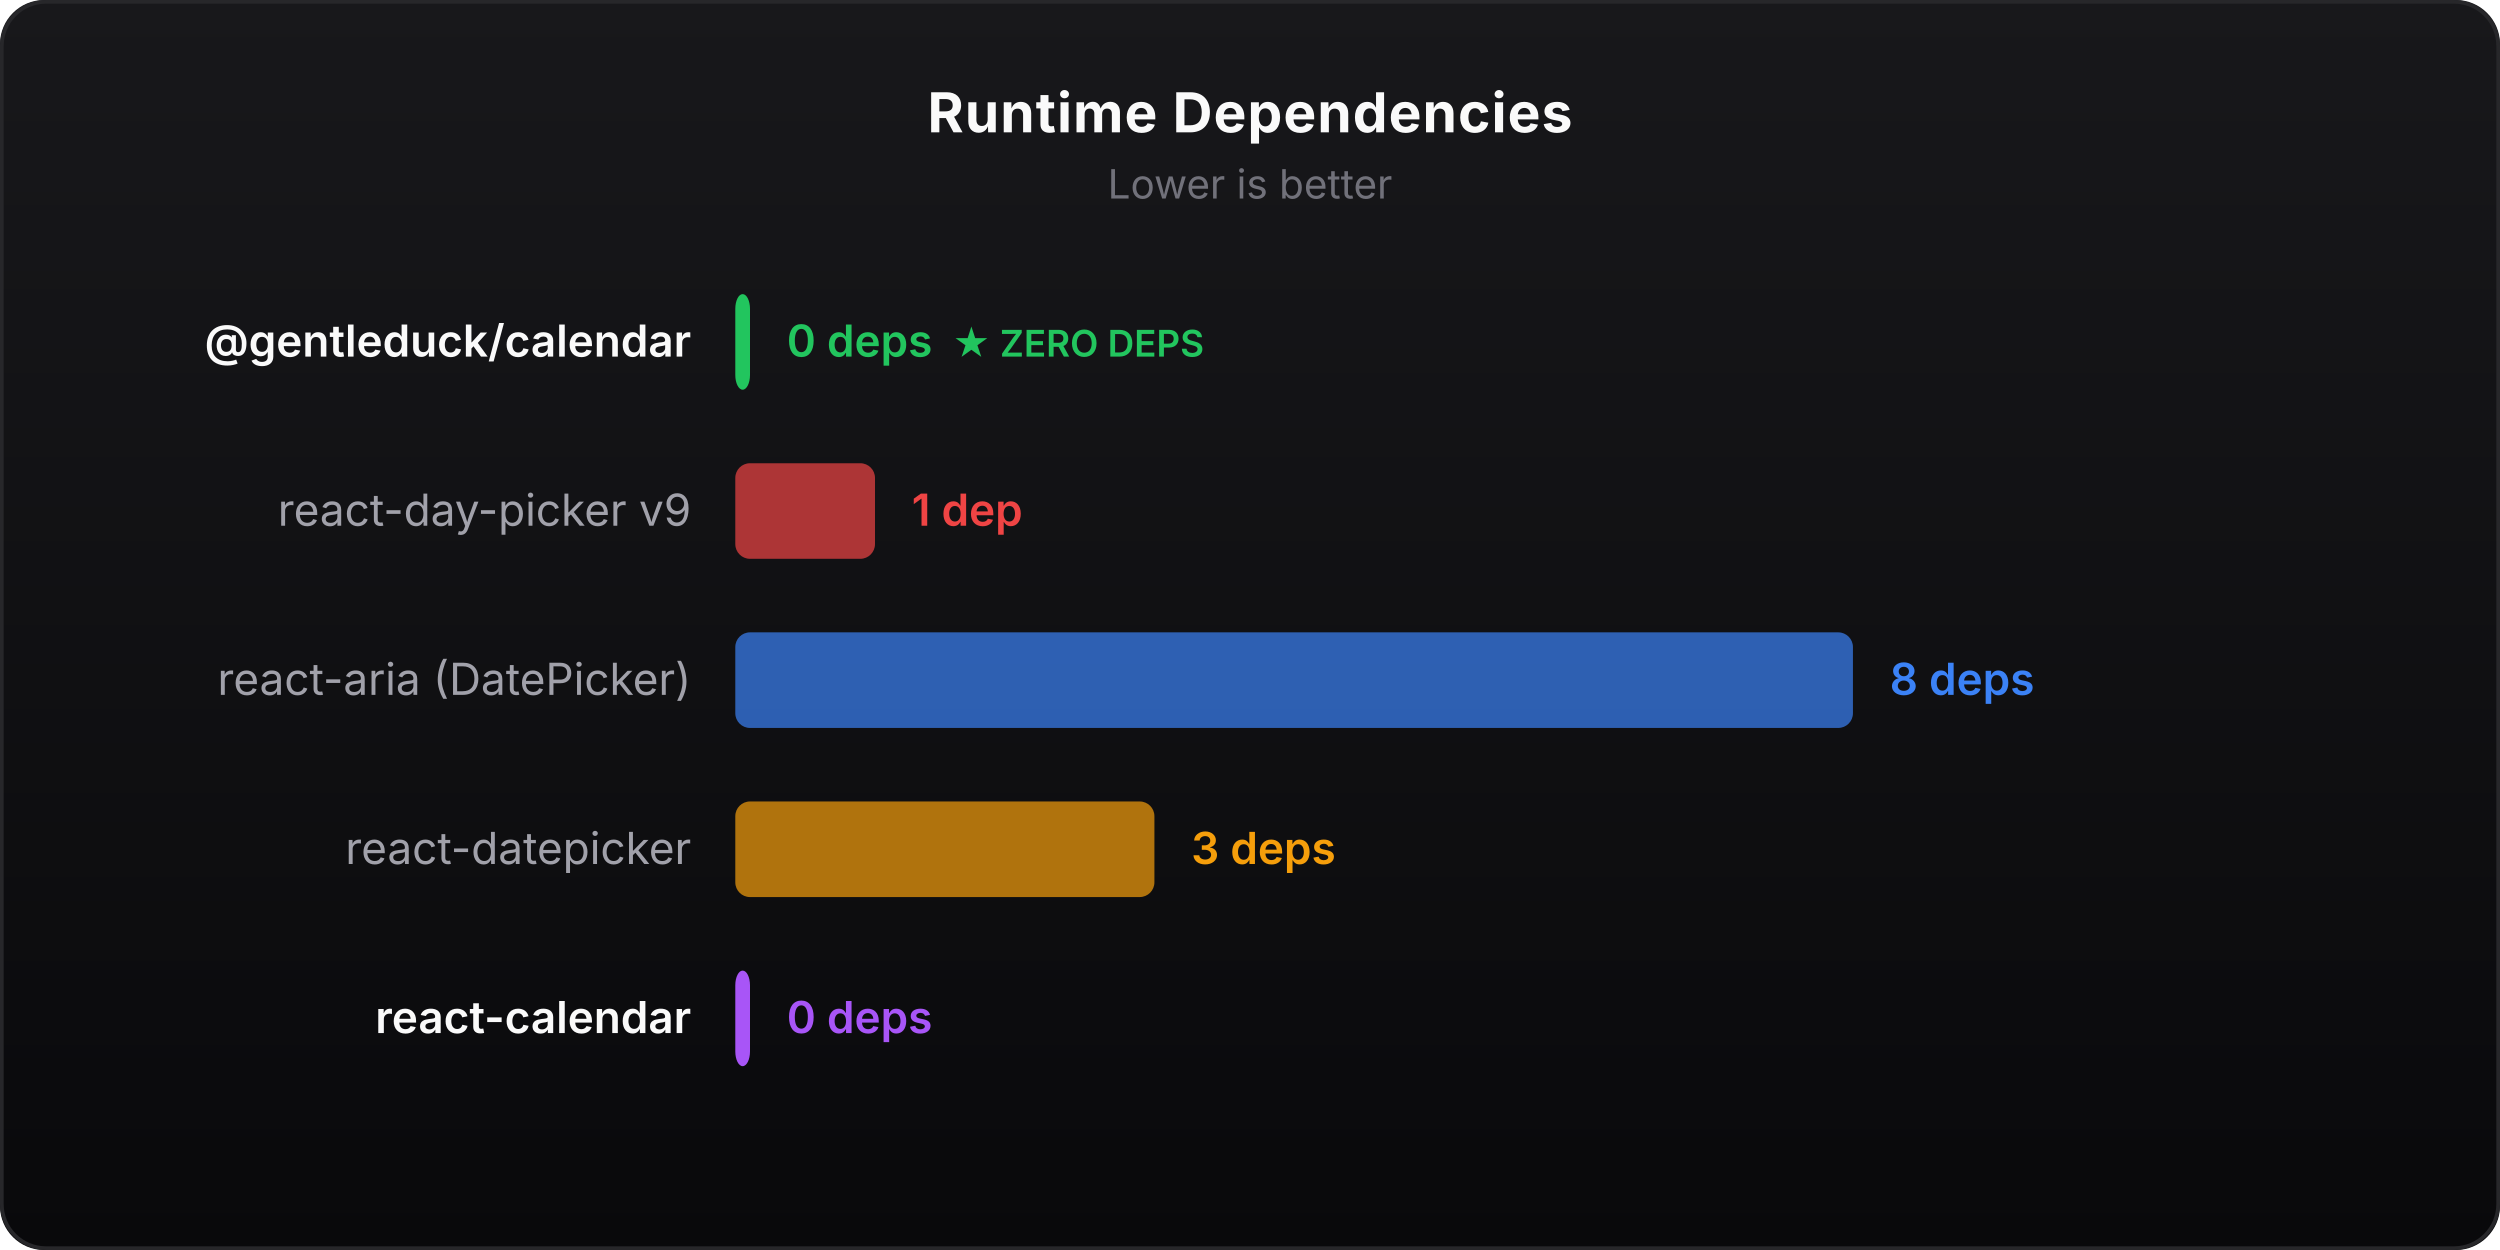
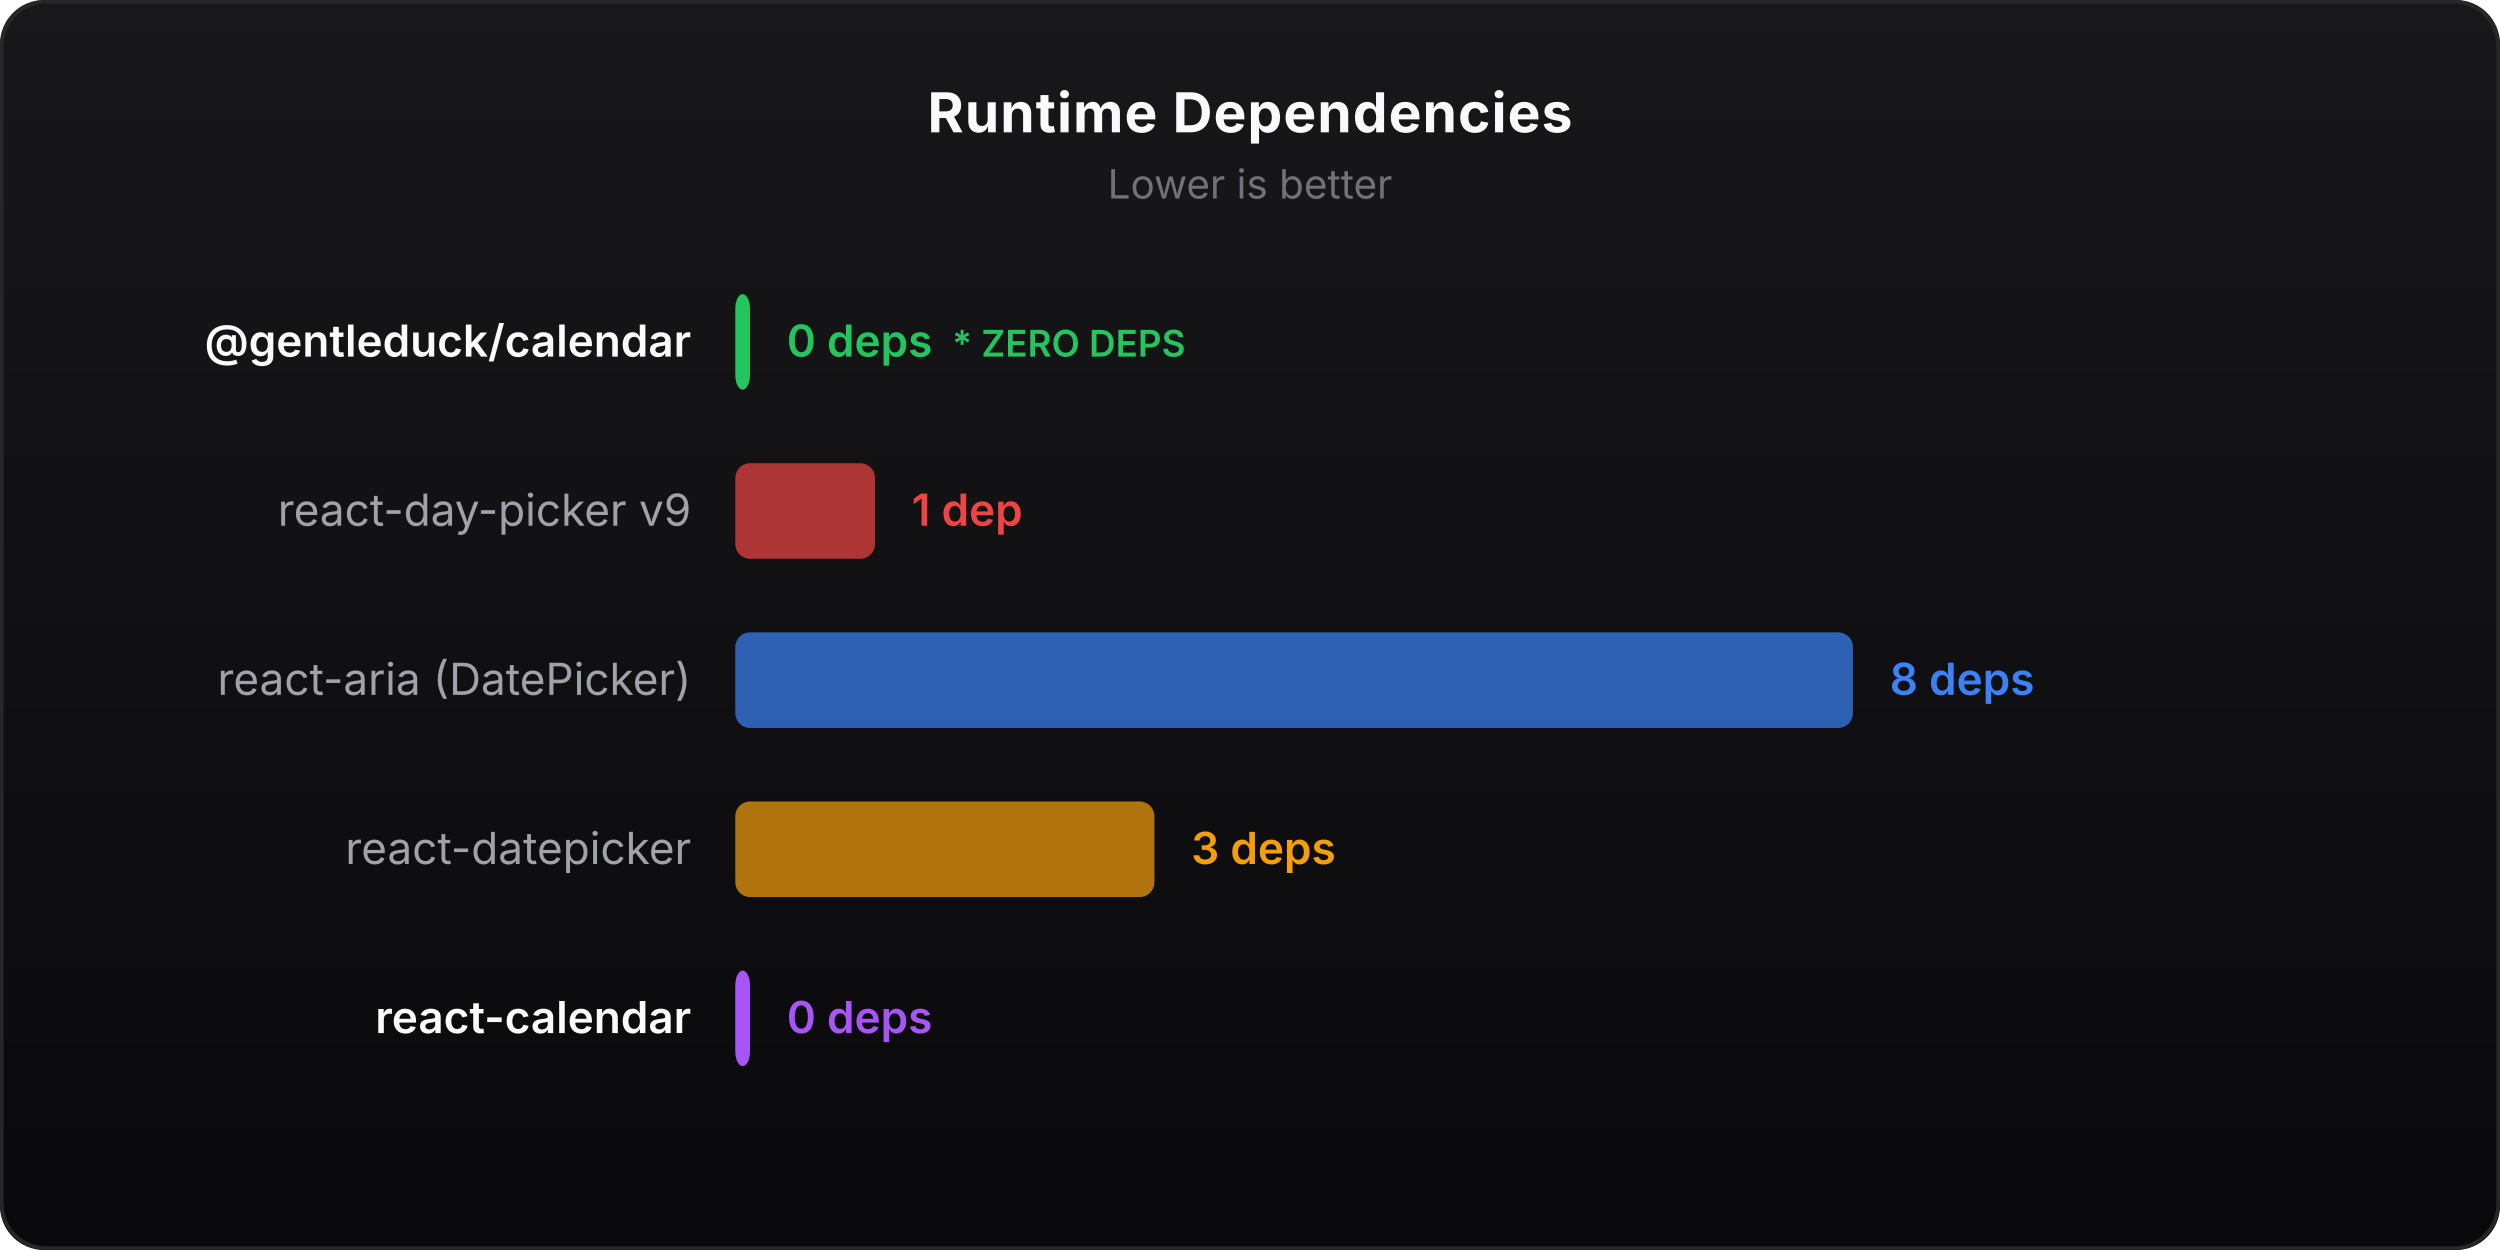
<svg xmlns="http://www.w3.org/2000/svg" viewBox="0 0 680 340" font-family="'Inter', system-ui, -apple-system, sans-serif">
  <defs>
    <linearGradient id="cardGrad" x1="0" y1="0" x2="0" y2="1">
      <stop offset="0%" stop-color="#18181b" />
      <stop offset="100%" stop-color="#09090b" />
    </linearGradient>
  </defs>
  <rect width="680" height="340" fill="url(#cardGrad)" rx="12" />
  <rect x="0.5" y="0.5" width="679" height="339" fill="none" stroke="#27272a" rx="12" stroke-width="1" />
  <text x="340" y="36" text-anchor="middle" fill="#fafafa" font-size="15" font-weight="700" letter-spacing="0.02em">Runtime Dependencies</text>
  <text x="340" y="54" text-anchor="middle" fill="#71717a" font-size="11">Lower is better</text>
  <text x="188" y="97" text-anchor="end" fill="#fafafa" font-size="12" font-weight="600">@gentleduck/calendar</text>
  <rect x="200" y="80" width="4" height="26" fill="#22c55e" rx="4" opacity="1" />
  <text x="214" y="97" fill="#22c55e" font-size="12" font-weight="600">0 deps</text>
-   <text x="259" y="97" fill="#22c55e" font-size="10" font-weight="600">★ ZERO DEPS</text>
+   <text x="259" y="97" fill="#22c55e" font-size="10" font-weight="600">* ZERO DEPS</text>
  <text x="188" y="143" text-anchor="end" fill="#a1a1aa" font-size="12" font-weight="400">react-day-picker v9</text>
  <rect x="200" y="126" width="38" height="26" fill="#ef4444" rx="4" opacity="0.7" />
  <text x="248" y="143" fill="#ef4444" font-size="12" font-weight="600">1 dep</text>
  <text x="188" y="189" text-anchor="end" fill="#a1a1aa" font-size="12" font-weight="400">react-aria (DatePicker)</text>
  <rect x="200" y="172" width="304" height="26" fill="#3b82f6" rx="4" opacity="0.7" />
  <text x="514" y="189" fill="#3b82f6" font-size="12" font-weight="600">8 deps</text>
  <text x="188" y="235" text-anchor="end" fill="#a1a1aa" font-size="12" font-weight="400">react-datepicker</text>
  <rect x="200" y="218" width="114" height="26" fill="#f59e0b" rx="4" opacity="0.7" />
  <text x="324" y="235" fill="#f59e0b" font-size="12" font-weight="600">3 deps</text>
  <text x="188" y="281" text-anchor="end" fill="#fafafa" font-size="12" font-weight="600">react-calendar</text>
  <rect x="200" y="264" width="4" height="26" fill="#a855f7" rx="4" opacity="1" />
  <text x="214" y="281" fill="#a855f7" font-size="12" font-weight="600">0 deps</text>
</svg>
